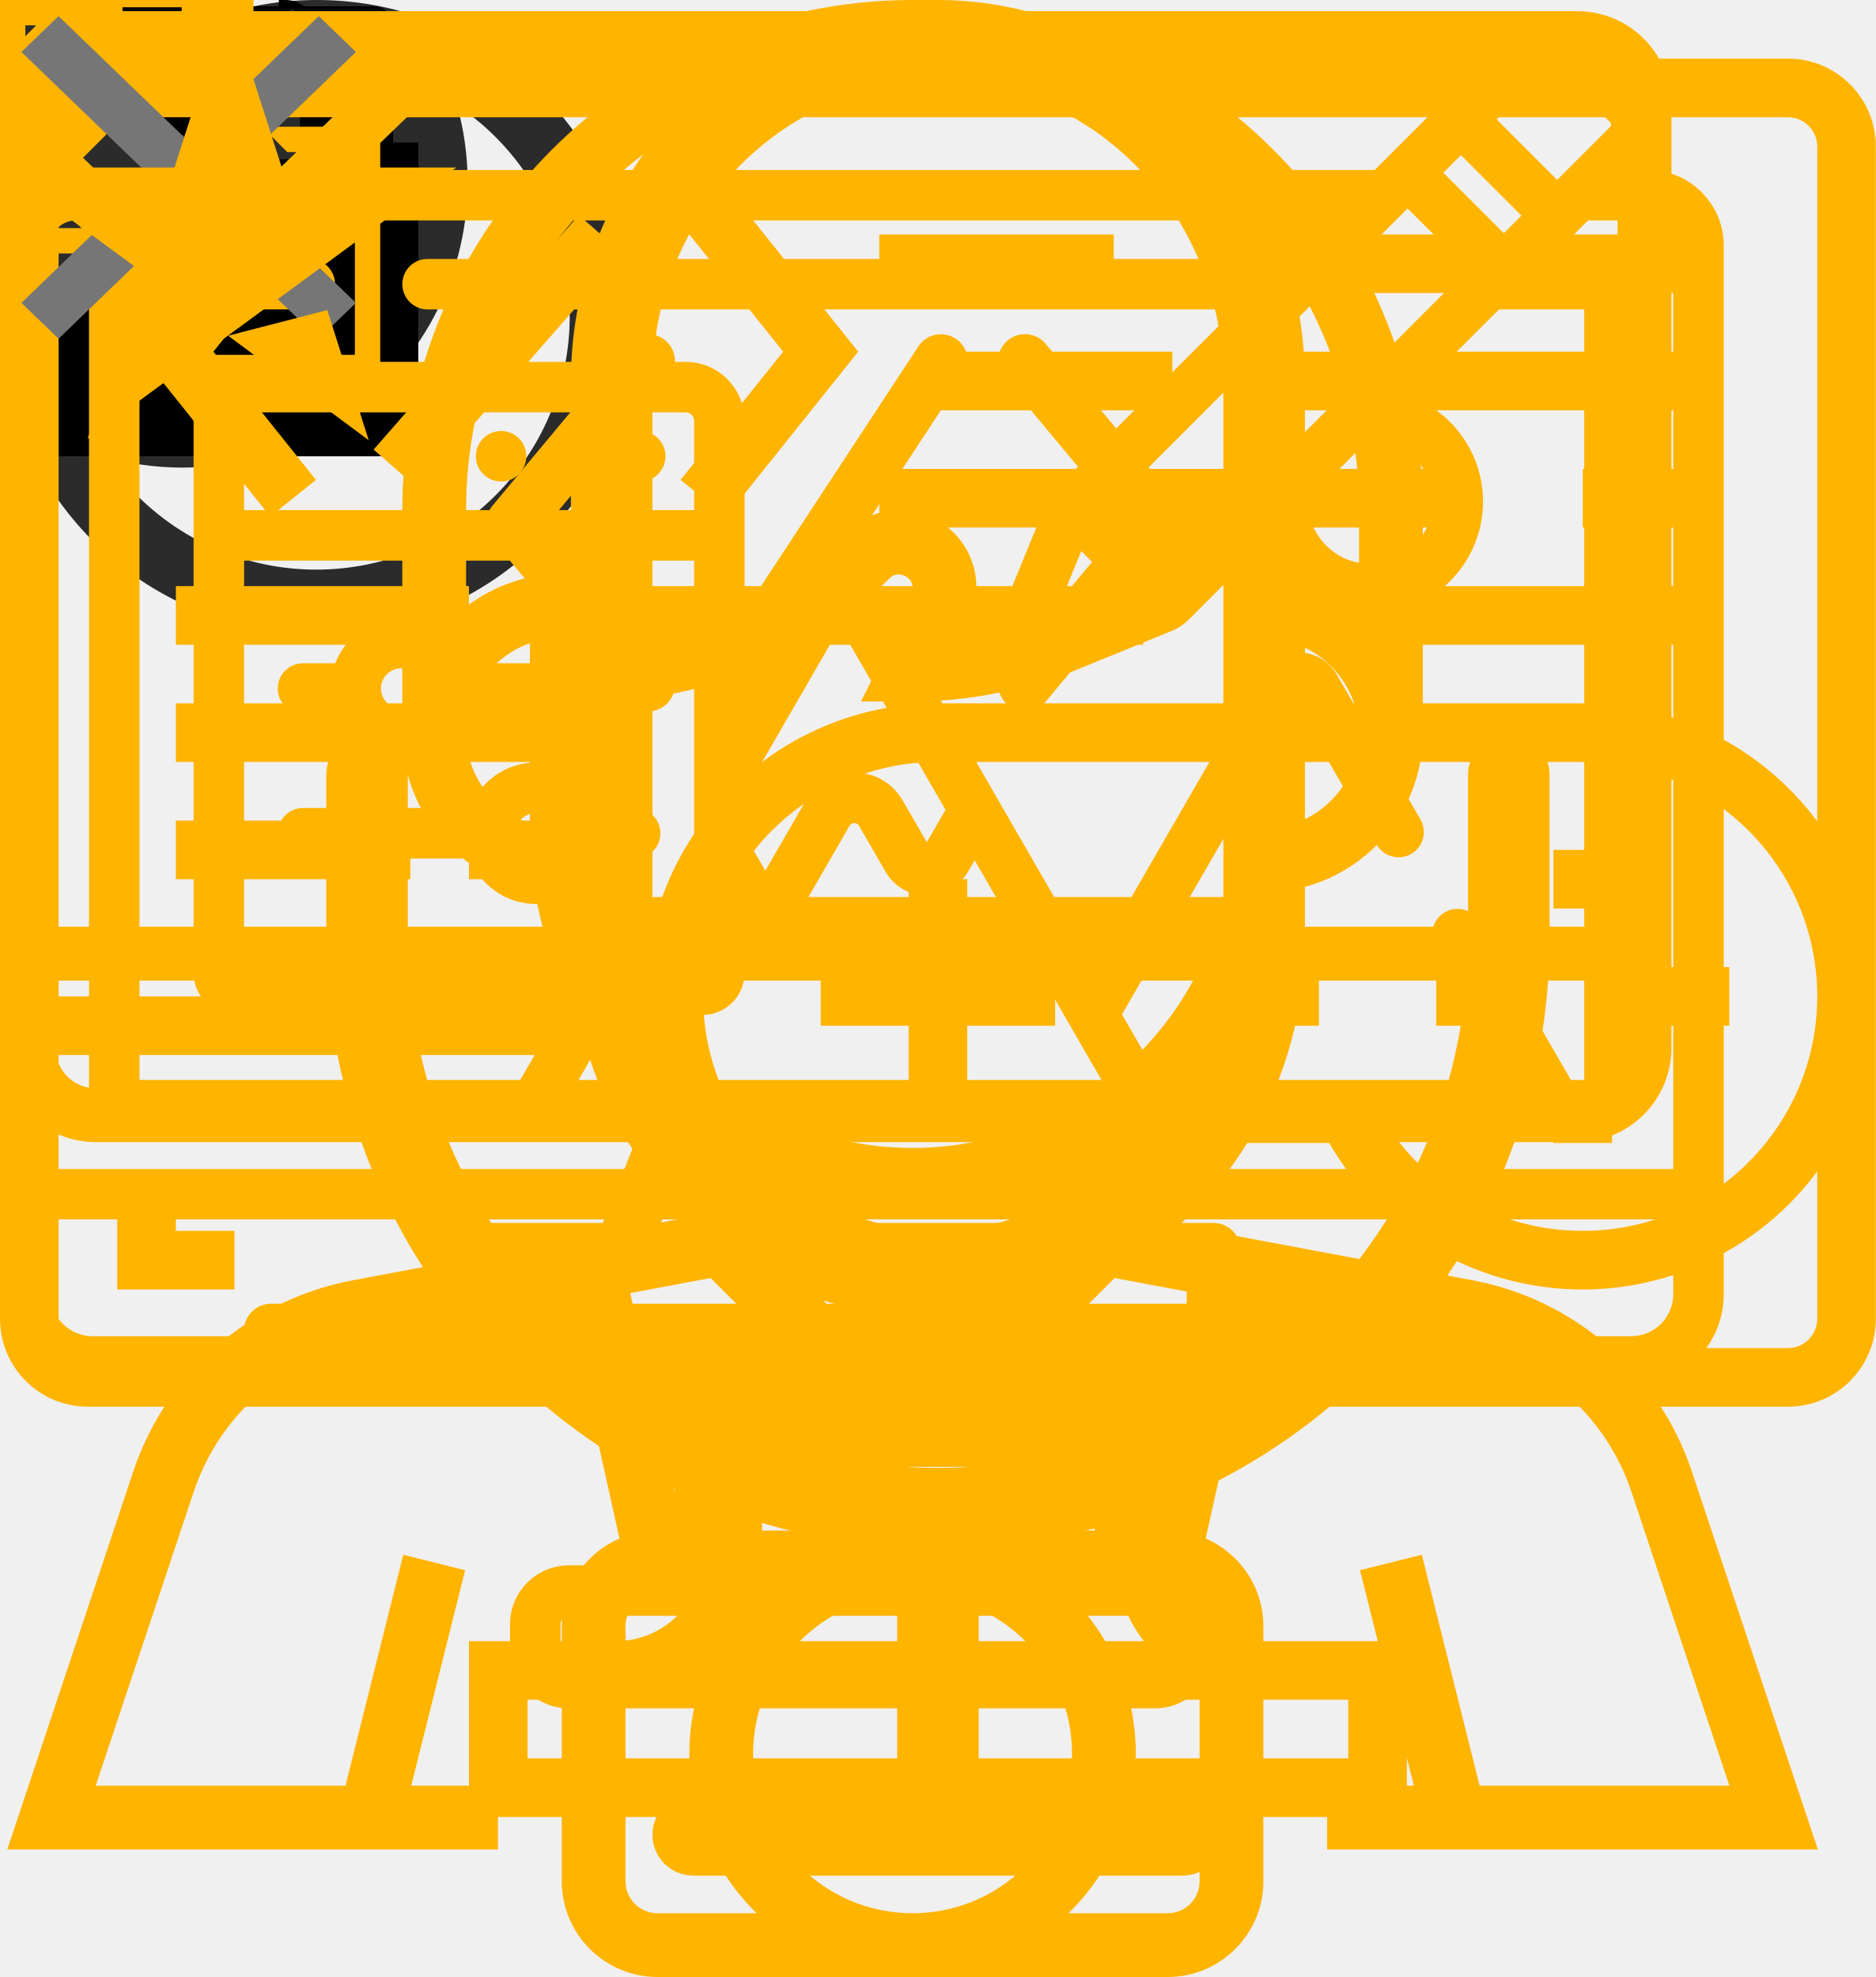
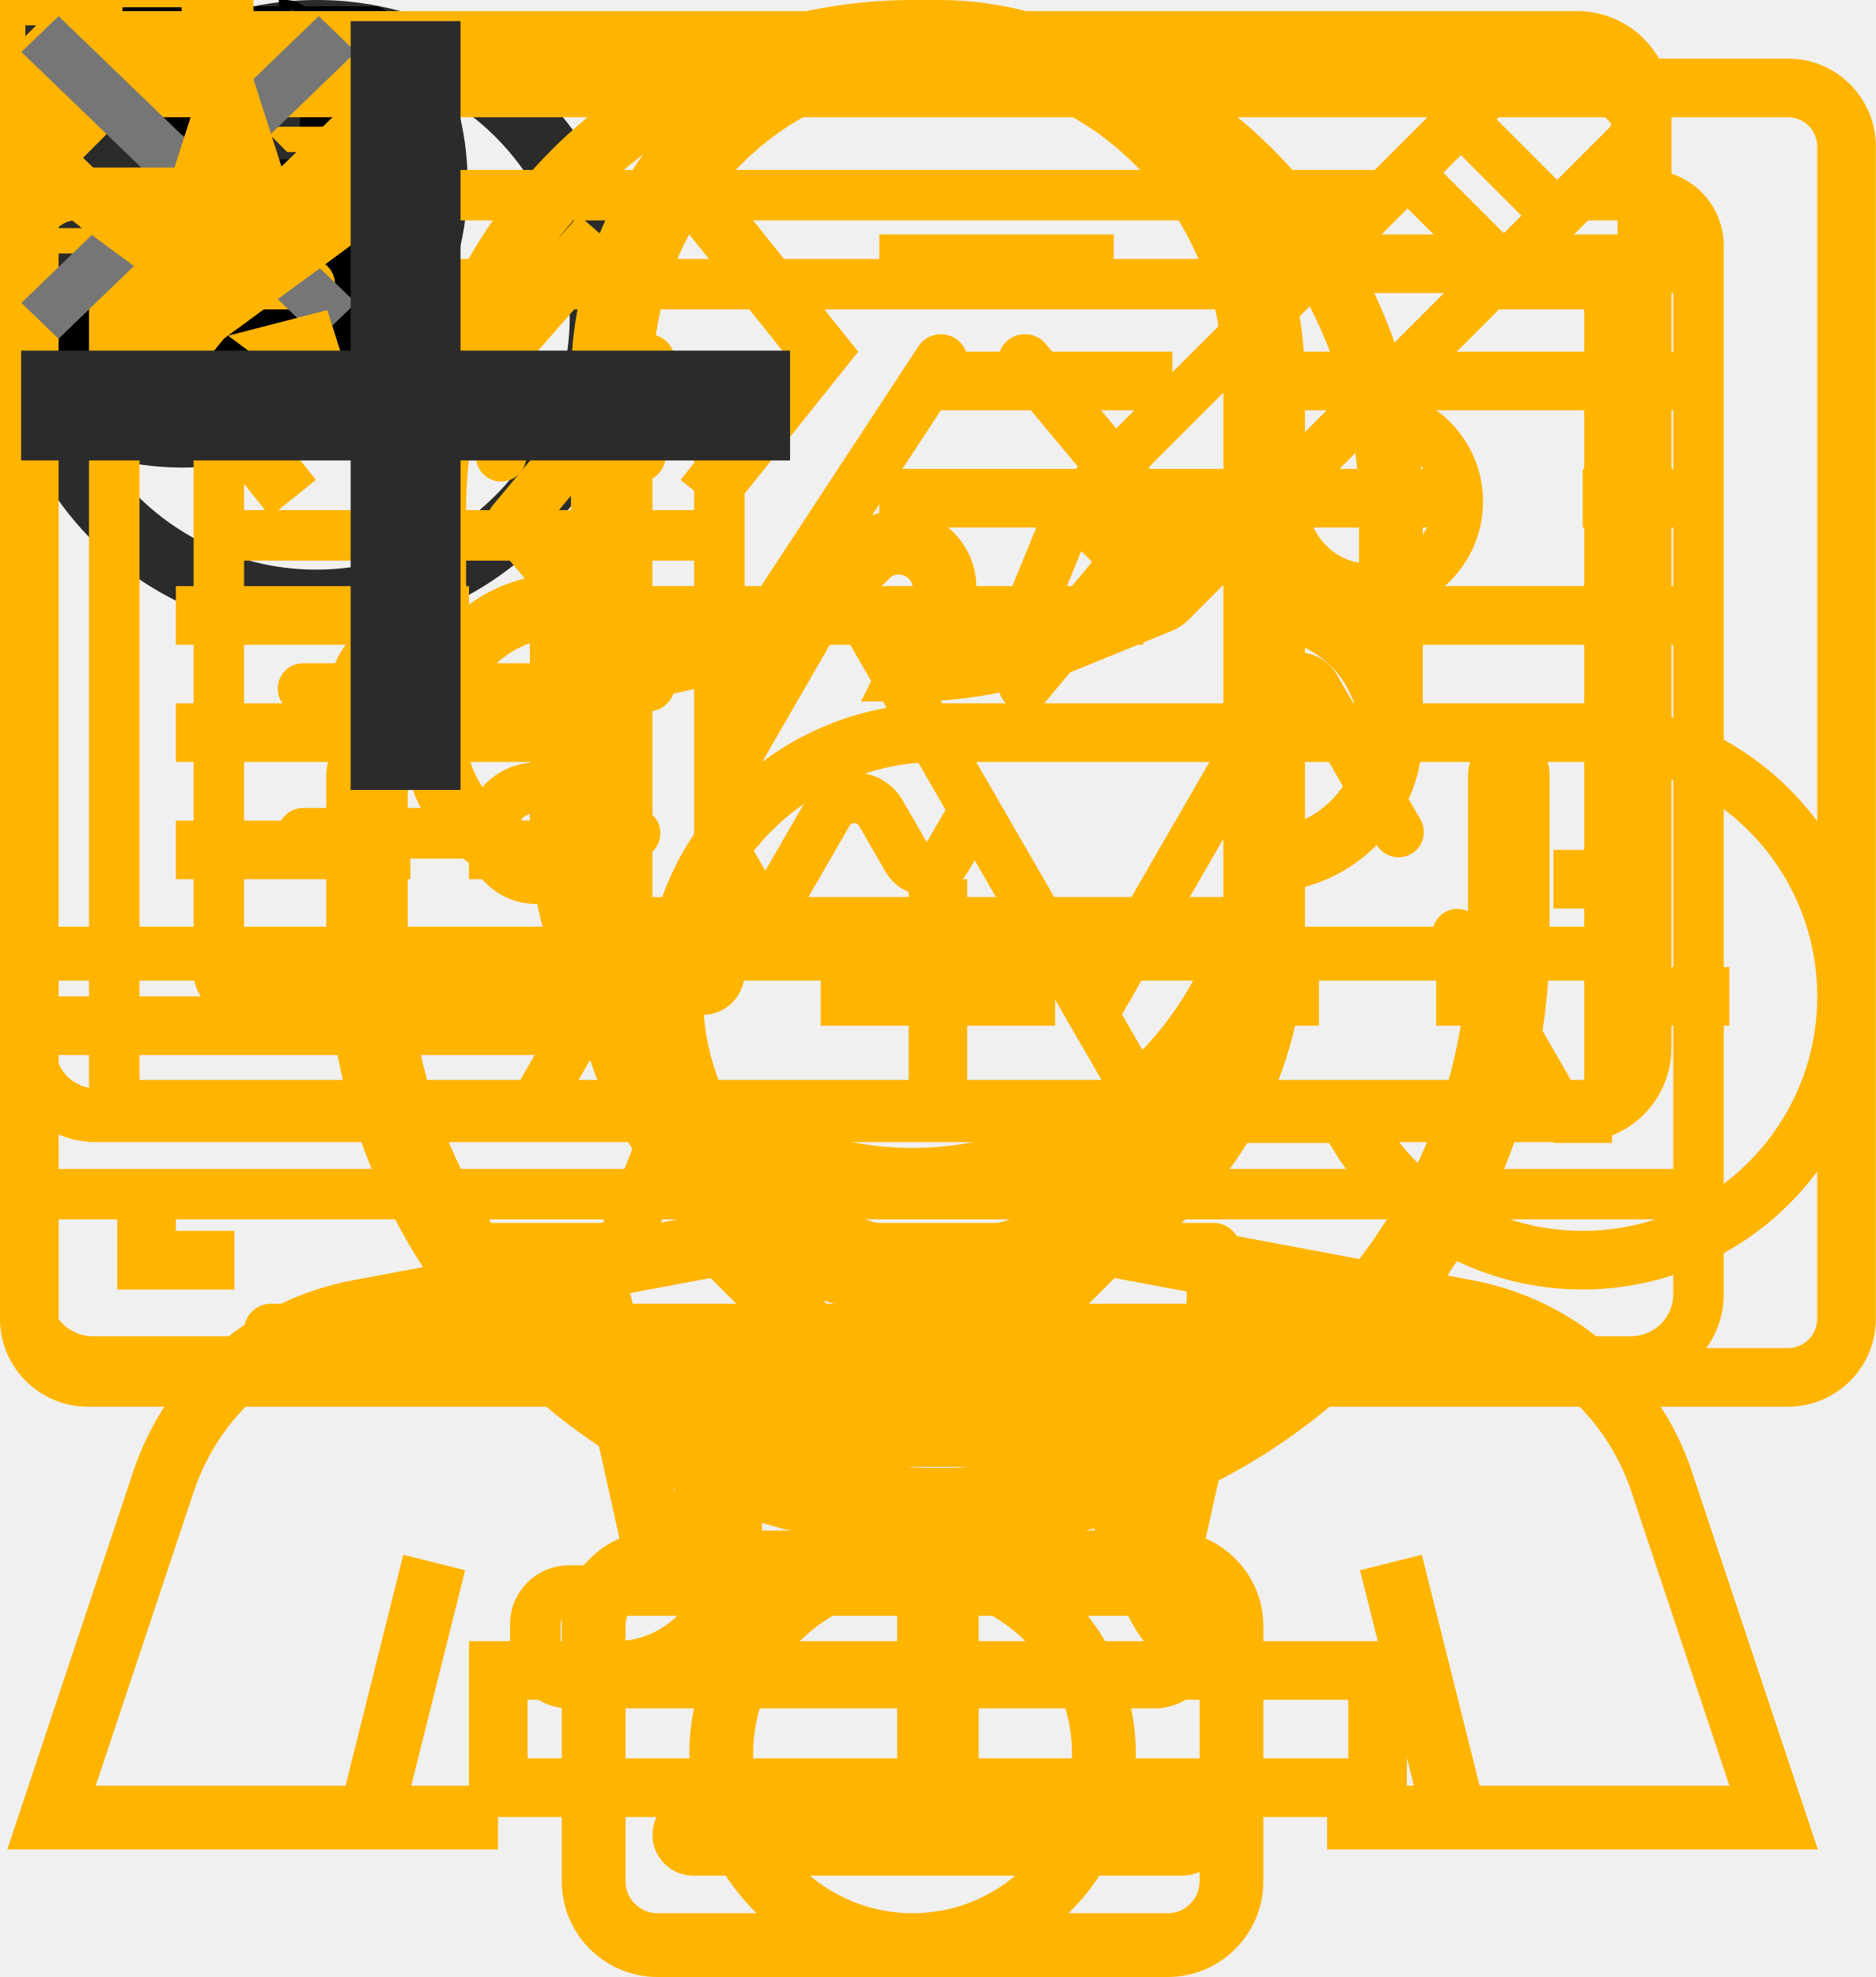
<svg xmlns="http://www.w3.org/2000/svg">
  <g id="darkLightNavSvg">
    <path d="M12.5 25C5.596 25 0 19.404 0 12.5C0 5.596 5.596 0 12.5 0C19.404 0 25 5.596 25 12.5C25 19.404 19.404 25 12.5 25ZM4.161 18.031C4.983 19.261 6.067 20.292 7.335 21.052C8.603 21.812 10.024 22.282 11.496 22.426C12.967 22.571 14.453 22.388 15.845 21.89C17.237 21.392 18.501 20.591 19.547 19.545C20.592 18.5 21.393 17.235 21.891 15.843C22.389 14.451 22.572 12.966 22.427 11.494C22.282 10.023 21.813 8.602 21.053 7.334C20.293 6.065 19.261 4.981 18.031 4.16C18.57 6.083 18.587 8.114 18.081 10.046C17.575 11.978 16.564 13.74 15.151 15.151C13.74 16.564 11.978 17.575 10.047 18.081C8.115 18.587 6.084 18.57 4.161 18.031Z" fill="#2B2B2B" />
  </g>
  <g id="homeNavSvg">
    <path d="M15 14C15 14.199 14.921 14.39 14.78 14.53C14.64 14.671 14.449 14.75 14.25 14.75H3.75C3.551 14.75 3.36 14.671 3.22 14.53C3.079 14.39 3 14.199 3 14V7.25H0.75L8.495 0.209C8.633 0.083 8.813 0.014 9 0.014C9.187 0.014 9.367 0.083 9.505 0.209L17.25 7.25H15V14Z" />
  </g>
  <g id="serviceNavSvg">
    <g clip-path="url(#clip0_1_258)">
      <path d="M16.5 4.287V4.5H11V0H11.26C11.534 0 11.796 0.089 11.99 0.247L16.198 3.69C16.391 3.849 16.5 4.063 16.5 4.287ZM10.656 5.625C10.089 5.625 9.625 5.245 9.625 4.781V0H1.031C0.462 0 0 0.378 0 0.844V17.156C0 17.622 0.462 18 1.031 18H15.469C16.038 18 16.5 17.622 16.5 17.156V5.625H10.656ZM5.294 14.08C5.273 14.098 5.248 14.113 5.22 14.123C5.193 14.134 5.163 14.139 5.132 14.14C5.102 14.141 5.071 14.137 5.043 14.128C5.014 14.119 4.988 14.106 4.966 14.089L2.179 11.951C2.156 11.933 2.137 11.912 2.125 11.888C2.112 11.864 2.105 11.838 2.105 11.812C2.105 11.787 2.112 11.761 2.125 11.737C2.137 11.713 2.156 11.692 2.179 11.674L4.966 9.536C4.988 9.519 5.014 9.506 5.043 9.497C5.071 9.488 5.102 9.484 5.132 9.485C5.163 9.486 5.193 9.491 5.22 9.502C5.248 9.512 5.273 9.527 5.294 9.545L6.135 10.279C6.157 10.297 6.173 10.319 6.184 10.343C6.195 10.367 6.199 10.393 6.198 10.418C6.196 10.443 6.189 10.468 6.175 10.491C6.162 10.514 6.143 10.534 6.119 10.551L4.368 11.812L6.119 13.074C6.143 13.091 6.162 13.111 6.175 13.134C6.189 13.157 6.196 13.182 6.198 13.207C6.199 13.232 6.195 13.258 6.184 13.282C6.173 13.306 6.157 13.328 6.135 13.346L5.294 14.08ZM7.498 15.855L6.318 15.575C6.259 15.561 6.21 15.528 6.18 15.484C6.15 15.44 6.143 15.388 6.16 15.339L8.8 7.899C8.817 7.851 8.857 7.81 8.911 7.786C8.965 7.762 9.029 7.756 9.088 7.77L10.267 8.05C10.297 8.057 10.324 8.069 10.348 8.084C10.372 8.1 10.391 8.119 10.406 8.141C10.421 8.163 10.43 8.187 10.433 8.212C10.437 8.236 10.434 8.262 10.426 8.286L7.786 15.726C7.777 15.749 7.763 15.772 7.744 15.791C7.725 15.811 7.701 15.827 7.675 15.839C7.648 15.851 7.619 15.859 7.588 15.861C7.558 15.864 7.527 15.862 7.498 15.855ZM14.407 11.951L11.62 14.089C11.598 14.106 11.572 14.119 11.543 14.128C11.514 14.137 11.484 14.141 11.454 14.14C11.423 14.139 11.393 14.134 11.366 14.123C11.338 14.113 11.313 14.098 11.292 14.08L10.451 13.346C10.429 13.328 10.413 13.306 10.402 13.282C10.391 13.258 10.387 13.232 10.388 13.207C10.39 13.182 10.397 13.157 10.411 13.134C10.424 13.111 10.443 13.091 10.467 13.074L12.218 11.812L10.467 10.551C10.443 10.534 10.424 10.514 10.411 10.491C10.397 10.468 10.39 10.443 10.388 10.418C10.387 10.393 10.391 10.367 10.402 10.343C10.413 10.319 10.429 10.297 10.451 10.279L11.292 9.545C11.313 9.527 11.338 9.512 11.366 9.502C11.393 9.491 11.423 9.486 11.454 9.485C11.484 9.484 11.515 9.488 11.543 9.497C11.572 9.506 11.598 9.519 11.62 9.536L14.407 11.674C14.43 11.692 14.449 11.713 14.461 11.737C14.474 11.761 14.48 11.787 14.48 11.812C14.48 11.838 14.474 11.864 14.461 11.888C14.449 11.912 14.43 11.933 14.407 11.951Z" />
    </g>
    <defs>
      <clipPath id="clip0_1_258">
        <rect width="16.5" height="18" fill="white" />
      </clipPath>
    </defs>
  </g>
  <g id="cvNavSvg" width="18" height="18" viewBox="0 0 18 18">
    <g clip-path="url(#clip0_1_262)">
      <path d="M11.764 11.272L8.25 14.626L4.736 11.272C2.103 11.381 0 13.438 0 15.976V16.313C0 17.245 0.792 18.001 1.768 18.001H14.732C15.708 18.001 16.5 17.245 16.5 16.313V15.976C16.5 13.438 14.397 11.381 11.764 11.272ZM0.501 2.806L0.737 2.859V4.912C0.479 5.06 0.295 5.317 0.295 5.626C0.295 5.921 0.464 6.167 0.703 6.318L0.129 8.509C0.066 8.751 0.206 9.001 0.409 9.001H1.948C2.151 9.001 2.291 8.751 2.228 8.509L1.654 6.318C1.893 6.167 2.062 5.921 2.062 5.626C2.062 5.317 1.878 5.06 1.621 4.912V3.063L4.051 3.622C3.735 4.227 3.536 4.902 3.536 5.626C3.536 8.111 5.646 10.126 8.25 10.126C10.854 10.126 12.964 8.111 12.964 5.626C12.964 4.902 12.769 4.227 12.449 3.622L15.995 2.806C16.666 2.652 16.666 1.854 15.995 1.699L8.983 0.082C8.504 -0.027 8 -0.027 7.521 0.082L0.501 1.695C-0.166 1.85 -0.166 2.652 0.501 2.806Z" />
    </g>
    <defs>
      <clipPath id="clip0_1_262">
        <rect width="18" height="18" fill="white" />
      </clipPath>
    </defs>
  </g>
  <g id="portfolioNavSvg">
    <path d="M5.75 9.75V12H10.25V9.75H15.5V15C15.5 15.199 15.421 15.39 15.28 15.53C15.14 15.671 14.949 15.75 14.75 15.75H1.25C1.051 15.75 0.86 15.671 0.72 15.53C0.579 15.39 0.5 15.199 0.5 15V9.75H5.75ZM7.25 8.25H8.75V10.5H7.25V8.25ZM4.25 3.75V1.5C4.25 1.301 4.329 1.11 4.47 0.97C4.61 0.829 4.801 0.75 5 0.75H11C11.199 0.75 11.39 0.829 11.53 0.97C11.671 1.11 11.75 1.301 11.75 1.5V3.75H14.75C14.949 3.75 15.14 3.829 15.28 3.97C15.421 4.11 15.5 4.301 15.5 4.5V8.25H10.25V6.75H5.75V8.25H0.5V4.5C0.5 4.301 0.579 4.11 0.72 3.97C0.86 3.829 1.051 3.75 1.25 3.75H4.25ZM5.75 2.25V3.75H10.25V2.25H5.75Z" />
  </g>
  <g id="iconDribbbleNavSvg">
    <path d="M13.75 0.5C2.5 0.5 1 11 0.25 15.5H1.748C2.248 13 3.498 11.626 5.5 11.375C8.5 11 10.75 8.375 11.5 6.125L10.375 5.375L11.125 4.625C11.875 3.875 12.628 2.75 13.75 0.5Z" />
  </g>
  <g id="messageNavSvg">
    <path d="M3.841 12.25L0.5 14.875V1C0.5 0.801 0.579 0.61 0.72 0.47C0.86 0.329 1.051 0.25 1.25 0.25H14.75C14.949 0.25 15.14 0.329 15.28 0.47C15.421 0.61 15.5 0.801 15.5 1V11.5C15.5 11.699 15.421 11.89 15.28 12.03C15.14 12.171 14.949 12.25 14.75 12.25H3.841Z" />
  </g>
  <g id="FbLogoSvg">
    <path d="M4.167 6.875H5.625L6.208 4.542H4.167V3.375C4.167 2.774 4.167 2.208 5.333 2.208H6.208V0.248C6.018 0.223 5.3 0.167 4.542 0.167C2.958 0.167 1.833 1.133 1.833 2.908V4.542H0.083V6.875H1.833V11.833H4.167V6.875Z" fill="#2B2B2B" />
  </g>
  <g id="InstaLogoSvg">
    <path d="M6 0.167C7.585 0.167 7.783 0.172 8.404 0.202C9.026 0.231 9.449 0.328 9.821 0.473C10.206 0.621 10.53 0.822 10.854 1.145C11.151 1.437 11.381 1.79 11.527 2.179C11.671 2.551 11.769 2.974 11.798 3.595C11.826 4.217 11.833 4.415 11.833 6C11.833 7.585 11.828 7.782 11.798 8.404C11.769 9.026 11.671 9.448 11.527 9.821C11.381 10.21 11.151 10.563 10.854 10.854C10.563 11.151 10.21 11.38 9.821 11.527C9.449 11.671 9.026 11.769 8.404 11.798C7.783 11.826 7.585 11.833 6 11.833C4.415 11.833 4.217 11.827 3.595 11.798C2.974 11.769 2.551 11.671 2.179 11.527C1.79 11.381 1.437 11.151 1.145 10.854C0.849 10.563 0.619 10.21 0.473 9.821C0.328 9.449 0.231 9.026 0.202 8.404C0.174 7.782 0.167 7.585 0.167 6C0.167 4.415 0.172 4.217 0.202 3.595C0.231 2.974 0.328 2.551 0.473 2.179C0.619 1.789 0.848 1.437 1.145 1.145C1.437 0.849 1.79 0.619 2.179 0.473C2.551 0.328 2.974 0.231 3.595 0.202C4.217 0.174 4.415 0.167 6 0.167ZM6 3.083C5.226 3.083 4.485 3.39 3.938 3.937C3.391 4.484 3.083 5.226 3.083 6C3.083 6.773 3.391 7.515 3.938 8.062C4.485 8.609 5.226 8.916 6 8.916C6.774 8.916 7.515 8.609 8.062 8.062C8.609 7.515 8.917 6.773 8.917 6C8.917 5.226 8.609 4.484 8.062 3.937C7.515 3.39 6.774 3.083 6 3.083ZM9.792 2.937C9.792 2.744 9.715 2.558 9.578 2.422C9.441 2.285 9.256 2.208 9.062 2.208C8.869 2.208 8.684 2.285 8.547 2.422C8.41 2.558 8.333 2.744 8.333 2.937C8.333 3.131 8.41 3.316 8.547 3.453C8.684 3.59 8.869 3.667 9.062 3.667C9.256 3.667 9.441 3.59 9.578 3.453C9.715 3.316 9.792 3.131 9.792 2.937ZM6 4.25C6.464 4.25 6.909 4.434 7.237 4.762C7.566 5.091 7.75 5.536 7.75 6C7.75 6.464 7.566 6.909 7.237 7.237C6.909 7.565 6.464 7.75 6 7.75C5.536 7.75 5.091 7.565 4.763 7.237C4.434 6.909 4.25 6.464 4.25 6C4.25 5.536 4.434 5.091 4.763 4.762C5.091 4.434 5.536 4.25 6 4.25Z" fill="#2B2B2B" />
  </g>
  <g id="TwLogoSvg">
    <path d="M11.928 1.3C11.482 1.497 11.01 1.626 10.527 1.683C11.036 1.379 11.418 0.899 11.6 0.334C11.122 0.618 10.597 0.818 10.051 0.926C9.683 0.533 9.197 0.272 8.666 0.185C8.136 0.097 7.591 0.187 7.117 0.441C6.643 0.694 6.266 1.098 6.045 1.588C5.824 2.078 5.771 2.627 5.894 3.15C4.924 3.102 3.975 2.85 3.109 2.411C2.242 1.971 1.478 1.355 0.865 0.601C0.649 0.974 0.535 1.397 0.535 1.828C0.535 2.674 0.966 3.421 1.62 3.859C1.233 3.846 0.854 3.742 0.515 3.554V3.584C0.516 4.147 0.711 4.693 1.067 5.129C1.424 5.565 1.92 5.864 2.473 5.976C2.113 6.074 1.736 6.088 1.37 6.018C1.526 6.503 1.829 6.927 2.238 7.231C2.646 7.535 3.14 7.703 3.649 7.713C3.143 8.11 2.564 8.404 1.944 8.577C1.324 8.751 0.677 8.8 0.038 8.723C1.153 9.44 2.451 9.821 3.777 9.82C8.264 9.82 10.719 6.102 10.719 2.878C10.719 2.773 10.716 2.667 10.711 2.563C11.189 2.218 11.601 1.79 11.928 1.3L11.928 1.3Z" fill="#2B2B2B" />
  </g>
  <g id="LdLogoSvg">
    <path d="M3.048 1.917C3.048 2.226 2.925 2.523 2.706 2.742C2.487 2.96 2.19 3.083 1.881 3.083C1.572 3.083 1.275 2.96 1.056 2.741C0.838 2.522 0.715 2.225 0.715 1.916C0.715 1.606 0.838 1.309 1.057 1.091C1.276 0.872 1.573 0.749 1.882 0.75C2.192 0.75 2.488 0.873 2.707 1.092C2.926 1.311 3.048 1.607 3.048 1.917ZM3.083 3.947H0.75V11.25H3.083V3.947ZM6.77 3.947H4.448V11.25H6.747V7.418C6.747 5.283 9.529 5.084 9.529 7.418V11.25H11.833V6.624C11.833 3.025 7.715 3.159 6.747 4.927L6.77 3.947Z" fill="#2B2B2B" />
  </g>
  <g id="YtLogoSvg">
    <path d="M11.567 1.791C11.833 2.83 11.833 5 11.833 5C11.833 5 11.833 7.17 11.567 8.21C11.418 8.784 10.985 9.236 10.436 9.389C9.439 9.667 6 9.667 6 9.667C6 9.667 2.562 9.667 1.564 9.389C1.012 9.234 0.58 8.783 0.433 8.21C0.167 7.17 0.167 5 0.167 5C0.167 5 0.167 2.83 0.433 1.791C0.581 1.216 1.015 0.764 1.564 0.611C2.562 0.333 6 0.333 6 0.333C6 0.333 9.439 0.333 10.436 0.611C10.988 0.766 11.42 1.218 11.567 1.791ZM4.833 7.042L8.333 5L4.833 2.958V7.042Z" fill="#2B2B2B" />
  </g>
  <g id="DrLogoSvg">
    <path d="M10.66 5.75C10.612 4.832 10.293 3.949 9.743 3.212C9.575 3.393 9.396 3.562 9.206 3.72C8.623 4.204 7.972 4.599 7.273 4.892C7.371 5.096 7.46 5.294 7.539 5.481V5.482C7.561 5.535 7.582 5.587 7.603 5.64C8.486 5.541 9.417 5.577 10.319 5.699C10.44 5.715 10.553 5.733 10.66 5.75ZM5.186 1.404C5.754 2.205 6.278 3.037 6.756 3.895C7.469 3.614 8.059 3.259 8.534 2.864C8.699 2.729 8.854 2.581 8.998 2.424C8.159 1.718 7.097 1.332 6 1.333C5.727 1.333 5.455 1.357 5.186 1.404V1.404ZM1.481 4.831C1.878 4.821 2.275 4.797 2.671 4.76C3.627 4.674 4.576 4.514 5.507 4.28C5.02 3.434 4.495 2.612 3.932 1.814C3.331 2.112 2.801 2.536 2.378 3.056C1.955 3.577 1.649 4.182 1.481 4.831ZM2.373 8.937C2.6 8.606 2.897 8.234 3.292 7.829C4.14 6.96 5.141 6.283 6.3 5.91L6.336 5.899C6.24 5.687 6.149 5.498 6.058 5.319C4.987 5.631 3.859 5.826 2.735 5.927C2.187 5.976 1.695 5.998 1.333 6.002C1.332 7.071 1.7 8.107 2.374 8.937H2.373ZM7.753 10.325C7.528 9.191 7.21 8.077 6.801 6.995C5.633 7.419 4.703 8.039 3.983 8.779C3.693 9.072 3.436 9.396 3.215 9.744C4.019 10.344 4.996 10.668 6 10.666C6.601 10.667 7.196 10.552 7.753 10.326V10.325ZM8.845 9.698C9.756 8.998 10.377 7.987 10.588 6.857C10.389 6.808 10.138 6.758 9.862 6.72C9.247 6.631 8.623 6.625 8.007 6.7C8.354 7.68 8.634 8.681 8.845 9.699V9.698ZM6 11.833C2.778 11.833 0.167 9.222 0.167 6C0.167 2.778 2.778 0.167 6 0.167C9.222 0.167 11.833 2.778 11.833 6C11.833 9.222 9.222 11.833 6 11.833Z" fill="#2B2B2B" />
  </g>
  <g id="ExtraSkillsSvg">
    <rect x="0.5" y="0.5" width="9" height="9" stroke="#FFB400" fill="none" />
    <rect x="5.5" y="5.5" width="9" height="9" stroke="#FFB400" fill="none" />
  </g>
  <g id="BtnCvLoadSvg">
    <path d="M1.333 10.952H10.667V6.286H11.833V11.619C11.833 11.796 11.772 11.965 11.662 12.09C11.553 12.215 11.405 12.286 11.25 12.286H0.75C0.595 12.286 0.447 12.215 0.337 12.09C0.228 11.965 0.167 11.796 0.167 11.619V6.286H1.333V10.952ZM7.167 4.286H10.083L6 8.952L1.917 4.286H4.833V0.286H7.167V4.286Z" />
  </g>
  <g id="HireSvg">
    <path d="M8.781 5.333L5.205 1.757L6.148 0.814L11.333 6L6.148 11.185L5.205 10.242L8.781 6.666H0.667V5.333H8.781Z" fill="#2B2B2B" />
  </g>
  <g id="ServicePcSvg">
    <path d="M62.219 0.438H3.781C2.795 0.439 1.85 0.831 1.153 1.528C0.456 2.225 0.064 3.17 0.062 4.156V41.344C0.064 42.33 0.456 43.275 1.153 43.972C1.85 44.669 2.795 45.061 3.781 45.062H25.055L23.78 48.25H18.125C17.843 48.25 17.573 48.362 17.374 48.561C17.174 48.761 17.062 49.031 17.062 49.312V51.438H10.688C10.406 51.438 10.136 51.549 9.936 51.749C9.737 51.948 9.625 52.218 9.625 52.5C9.625 52.782 9.737 53.052 9.936 53.251C10.136 53.451 10.406 53.562 10.688 53.562H55.312C55.594 53.562 55.864 53.451 56.064 53.251C56.263 53.052 56.375 52.782 56.375 52.5C56.375 52.218 56.263 51.948 56.064 51.749C55.864 51.549 55.594 51.438 55.312 51.438H48.938V49.312C48.938 49.031 48.826 48.761 48.626 48.561C48.427 48.362 48.157 48.25 47.875 48.25H42.22L40.945 45.062H62.219C63.205 45.061 64.15 44.669 64.847 43.972C65.544 43.275 65.936 42.33 65.938 41.344V4.156C65.936 3.17 65.544 2.225 64.847 1.528C64.15 0.831 63.205 0.439 62.219 0.438ZM46.812 50.375V51.438H19.188V50.375H46.812ZM26.07 48.25L27.345 45.062H38.655L39.93 48.25H26.07ZM63.812 41.344C63.812 41.766 63.644 42.172 63.345 42.47C63.047 42.769 62.641 42.937 62.219 42.938H3.781C3.359 42.937 2.954 42.769 2.655 42.47C2.356 42.172 2.188 41.766 2.188 41.344V38.688H63.812V41.344ZM63.812 36.562H2.188V4.156C2.188 3.734 2.356 3.329 2.655 3.03C2.954 2.731 3.359 2.563 3.781 2.562H62.219C62.641 2.563 63.047 2.731 63.345 3.03C63.644 3.329 63.812 3.734 63.812 4.156V36.562Z" fill="#FFB400" />
    <path d="M28.167 27.888C28.284 27.965 28.414 28.017 28.551 28.044C28.688 28.07 28.829 28.068 28.966 28.04C29.102 28.012 29.232 27.957 29.348 27.878C29.463 27.8 29.562 27.699 29.638 27.583L38.005 14.833C38.16 14.597 38.215 14.31 38.158 14.034C38.1 13.758 37.936 13.516 37.7 13.361C37.465 13.207 37.177 13.152 36.901 13.209C36.626 13.266 36.384 13.431 36.229 13.666L27.862 26.416C27.785 26.533 27.732 26.664 27.706 26.801C27.68 26.938 27.681 27.079 27.709 27.215C27.738 27.352 27.793 27.482 27.871 27.597C27.95 27.713 28.05 27.811 28.167 27.888Z" fill="#FFB400" />
    <path d="M39.757 27.817C39.974 27.997 40.253 28.084 40.534 28.058C40.814 28.033 41.073 27.897 41.254 27.68L46.566 21.305C46.725 21.114 46.812 20.874 46.812 20.625C46.812 20.377 46.725 20.136 46.566 19.945L41.254 13.57C41.165 13.462 41.055 13.373 40.931 13.307C40.808 13.241 40.672 13.201 40.533 13.188C40.393 13.175 40.253 13.189 40.119 13.231C39.985 13.272 39.861 13.34 39.753 13.429C39.646 13.519 39.557 13.629 39.492 13.753C39.427 13.877 39.388 14.013 39.375 14.152C39.363 14.292 39.378 14.432 39.42 14.566C39.463 14.699 39.531 14.823 39.621 14.93L44.367 20.625L39.621 26.32C39.441 26.537 39.354 26.816 39.379 27.096C39.405 27.377 39.541 27.636 39.757 27.817Z" fill="#FFB400" />
    <path d="M24.746 27.68C24.835 27.788 24.945 27.878 25.069 27.944C25.192 28.009 25.328 28.05 25.467 28.063C25.607 28.076 25.747 28.061 25.881 28.02C26.015 27.978 26.139 27.911 26.247 27.821C26.354 27.732 26.443 27.621 26.508 27.497C26.573 27.373 26.612 27.238 26.625 27.098C26.637 26.959 26.622 26.818 26.579 26.684C26.537 26.551 26.469 26.427 26.379 26.32L21.633 20.625L26.379 14.93C26.469 14.823 26.537 14.699 26.579 14.566C26.622 14.432 26.637 14.292 26.625 14.152C26.612 14.013 26.573 13.877 26.508 13.753C26.443 13.629 26.354 13.519 26.247 13.429C26.139 13.34 26.015 13.272 25.881 13.231C25.747 13.189 25.607 13.175 25.467 13.188C25.328 13.201 25.192 13.241 25.069 13.307C24.945 13.373 24.835 13.462 24.746 13.57L19.434 19.945C19.275 20.136 19.188 20.377 19.188 20.625C19.188 20.874 19.275 21.114 19.434 21.305L24.746 27.68Z" fill="#FFB400" />
  </g>
  <g id="ServicePaintingSvg">
    <path d="M31.609 49.338C31.059 49.338 30.613 49.784 30.613 50.334C30.613 50.885 31.059 51.331 31.609 51.331H36.391C36.941 51.331 37.387 50.885 37.387 50.334C37.387 49.784 36.941 49.338 36.391 49.338H31.609Z" fill="#FFB400" />
    <path d="M11.953 33.872H18.537C18.94 34.918 19.953 35.665 21.139 35.665C22.326 35.665 23.339 34.918 23.741 33.872H25.057C25.608 33.872 26.053 33.426 26.053 32.876C26.053 32.325 25.608 31.879 25.057 31.879H23.741C23.339 30.833 22.326 30.086 21.139 30.086C19.953 30.086 18.94 30.833 18.537 31.879H11.953C11.403 31.879 10.957 32.325 10.957 32.876C10.957 33.426 11.403 33.872 11.953 33.872ZM21.139 32.079C21.579 32.079 21.936 32.436 21.936 32.876C21.936 33.315 21.579 33.672 21.139 33.672C20.7 33.672 20.343 33.315 20.343 32.876C20.343 32.436 20.7 32.079 21.139 32.079Z" fill="#FFB400" />
    <path d="M11.953 28.161H13.225C13.627 29.207 14.64 29.954 15.827 29.954C17.013 29.954 18.027 29.207 18.429 28.161H25.057C25.608 28.161 26.053 27.715 26.053 27.165C26.053 26.614 25.608 26.169 25.057 26.169H18.429C18.027 25.122 17.013 24.375 15.827 24.375C14.64 24.375 13.627 25.122 13.225 26.169H11.953C11.403 26.169 10.957 26.614 10.957 27.165C10.957 27.715 11.403 28.161 11.953 28.161ZM15.827 26.368C16.266 26.368 16.624 26.725 16.624 27.165C16.624 27.604 16.266 27.961 15.827 27.961C15.387 27.961 15.03 27.604 15.03 27.165C15.03 26.725 15.387 26.368 15.827 26.368Z" fill="#FFB400" />
    <path d="M25.257 18.997C25.807 18.997 26.253 18.551 26.253 18C26.253 17.45 25.807 17.004 25.257 17.004C24.706 17.004 24.261 17.45 24.261 18C24.261 18.551 24.706 18.997 25.257 18.997Z" fill="#FFB400" />
    <path d="M22.512 18.997C23.062 18.997 23.508 18.551 23.508 18C23.508 17.45 23.062 17.004 22.512 17.004C21.962 17.004 21.516 17.45 21.516 18C21.516 18.551 21.962 18.997 22.512 18.997Z" fill="#FFB400" />
    <path d="M19.767 18.997C20.317 18.997 20.763 18.551 20.763 18C20.763 17.45 20.317 17.004 19.767 17.004C19.217 17.004 18.771 17.45 18.771 18C18.771 18.551 19.217 18.997 19.767 18.997Z" fill="#FFB400" />
    <path d="M65.012 6.705H64.639L64.917 6.427C65.75 5.593 65.75 4.237 64.917 3.404L62.736 1.223C61.903 0.39 60.547 0.39 59.713 1.223L54.232 6.705H2.988C1.341 6.705 0 8.045 0 9.693V51.059C0 53.073 1.638 54.712 3.652 54.712H27.246V61.758H22.445C21.164 61.758 20.121 62.801 20.121 64.082V65.078C20.121 66.359 21.164 67.402 22.445 67.402H45.555C46.836 67.402 47.879 66.359 47.879 65.078V64.082C47.879 62.801 46.836 61.758 45.555 61.758H40.754V54.712H51.398C51.949 54.712 52.395 54.266 52.395 53.715C52.395 53.165 51.949 52.719 51.398 52.719H3.652C2.737 52.719 1.992 51.975 1.992 51.059V48.111H66.008V51.059C66.008 51.975 65.263 52.719 64.348 52.719H56.047C55.497 52.719 55.051 53.165 55.051 53.715C55.051 54.266 55.497 54.712 56.047 54.712H64.348C66.362 54.712 68 53.073 68 51.059V9.693C68 8.045 66.659 6.705 65.012 6.705ZM45.555 63.75C45.738 63.75 45.887 63.899 45.887 64.082V65.078C45.887 65.261 45.738 65.41 45.555 65.41H22.445C22.262 65.41 22.113 65.261 22.113 65.078V64.082C22.113 63.899 22.262 63.75 22.445 63.75H45.555ZM29.238 54.712H38.762V61.758H29.238V54.712ZM61.122 2.632C61.179 2.575 61.271 2.575 61.328 2.632L63.508 4.812C63.565 4.869 63.565 4.961 63.508 5.018L61.428 7.098L59.042 4.712L61.122 2.632ZM57.633 6.121L60.019 8.507L59.324 9.202L56.938 6.816L57.633 6.121ZM55.529 8.225L57.915 10.611L46.128 22.398L43.742 20.012L55.529 8.225ZM54.055 17.331C55.41 17.331 56.512 18.434 56.512 19.789C56.512 21.143 55.41 22.246 54.055 22.246C52.7 22.246 51.598 21.143 51.598 19.789C51.598 19.773 51.6 19.758 51.6 19.742L54.008 17.334C54.024 17.334 54.039 17.331 54.055 17.331ZM44.398 23.486L41.45 24.69L42.654 21.742L44.398 23.486ZM66.008 46.119H1.992V9.693C1.992 9.144 2.439 8.697 2.988 8.697H52.24L50.721 10.216H16.867C16.317 10.216 15.871 10.662 15.871 11.212C15.871 11.762 16.317 12.208 16.867 12.208H48.729L41.703 19.234C41.505 19.435 41.349 19.668 41.242 19.93L39.017 25.377C38.813 25.878 38.928 26.448 39.31 26.83C39.567 27.086 39.908 27.222 40.256 27.222C40.426 27.222 40.598 27.19 40.763 27.123L46.21 24.898C46.465 24.794 46.692 24.643 46.888 24.453L49.919 21.423C50.571 23.07 52.178 24.238 54.055 24.238C56.508 24.238 58.504 22.242 58.504 19.789C58.504 17.913 57.336 16.306 55.69 15.653L59.135 12.208H62.497V42.608H61.969L58.359 36.356C58.084 35.879 57.474 35.716 56.998 35.991C56.522 36.266 56.359 36.875 56.634 37.352L59.669 42.608H45.754L44.261 40.023L51.219 27.973L54.309 33.326C54.585 33.802 55.194 33.966 55.67 33.691C56.147 33.416 56.31 32.806 56.035 32.33L52.737 26.619C52.42 26.07 51.853 25.742 51.219 25.742C50.585 25.742 50.017 26.07 49.7 26.619L43.111 38.031L34.657 23.388C34.34 22.839 33.772 22.512 33.138 22.512C32.504 22.512 31.936 22.839 31.619 23.388L29.373 27.279V16.601C29.373 15.32 28.331 14.277 27.049 14.277H9.961C8.679 14.277 7.637 15.32 7.637 16.601V38.383C7.637 39.298 8.381 40.043 9.297 40.043H22.004L20.523 42.608H5.503V12.208H12.219C12.769 12.208 13.215 11.762 13.215 11.212C13.215 10.662 12.769 10.216 12.219 10.216H5.171C4.256 10.216 3.511 10.96 3.511 11.876V42.94C3.511 43.855 4.256 44.6 5.171 44.6H62.829C63.744 44.6 64.489 43.855 64.489 42.94V11.876C64.489 10.96 63.744 10.216 62.829 10.216H61.127L62.646 8.697H65.012C65.561 8.697 66.008 9.144 66.008 9.693V46.119ZM27.382 22.118V38.05H9.629V22.118H27.382ZM9.629 20.126V16.601C9.629 16.418 9.778 16.269 9.961 16.269H27.049C27.233 16.269 27.382 16.418 27.382 16.601V20.126H9.629ZM24.305 40.042H27.714C28.629 40.042 29.374 39.298 29.374 38.382V36.272C29.623 36.392 29.9 36.456 30.191 36.456C30.871 36.456 31.48 36.105 31.82 35.516L33.515 32.58C33.566 32.491 33.645 32.472 33.701 32.472C33.758 32.472 33.836 32.491 33.887 32.58L34.932 34.39C35.272 34.979 35.881 35.331 36.561 35.331C37.241 35.331 37.85 34.979 38.19 34.39L38.45 33.941L43.453 42.608H22.824L24.305 40.042ZM29.374 32.938V31.263L33.139 24.742L37.299 31.949L36.561 33.227L35.612 31.584C35.213 30.893 34.499 30.48 33.701 30.48C32.903 30.48 32.188 30.893 31.789 31.584L30.191 34.353L29.374 32.938Z" fill="#FFB400" />
  </g>
  <g id="ServiceMPhoneSvg">
    <g clip-path="url(#clip0_1_331)">
      <path d="M37 0C29.018 0 22.522 6.753 22.522 15.053V37C22.522 45.301 29.018 52.053 37 52.053C44.982 52.053 51.478 45.301 51.478 37V15.053C51.478 6.753 44.982 0 37 0ZM37 48.835C31.312 48.835 26.606 44.374 25.855 38.609H48.143C47.394 44.376 42.688 48.835 37 48.835ZM48.261 35.391H25.739V15.053C25.739 8.526 30.79 3.217 37 3.217C43.209 3.217 48.261 8.526 48.261 15.053V35.391Z" fill="#FFB400" />
      <path d="M59.522 28.956C58.634 28.956 57.913 29.677 57.913 30.565V37C57.913 48.531 48.531 57.913 37 57.913C25.469 57.913 16.087 48.531 16.087 37V30.565C16.087 29.677 15.366 28.956 14.478 28.956C13.59 28.956 12.87 29.677 12.87 30.565V37C12.87 49.762 22.835 60.215 35.391 61.048V70.783H27.348C26.46 70.783 25.739 71.503 25.739 72.391C25.739 73.279 26.46 74 27.348 74H46.652C47.54 74 48.261 73.279 48.261 72.391C48.261 71.503 47.54 70.783 46.652 70.783H38.609V61.048C51.165 60.215 61.13 49.762 61.13 37V30.565C61.13 29.677 60.41 28.956 59.522 28.956Z" fill="#FFB400" />
    </g>
    <defs>
      <clipPath id="clip0_1_331">
        <rect width="74" height="74" fill="white" />
      </clipPath>
    </defs>
  </g>
  <g id="ServiceGameDevSvg">
    <path d="M32.375 38.156H41.625V40.469H32.375V38.156Z" fill="#FFB400" />
    <path d="M35.844 34.688H38.156V43.938H35.844V34.688Z" fill="#FFB400" />
    <path d="M65.906 38.156H68.219V40.469H65.906V38.156Z" fill="#FFB400" />
    <path d="M56.656 38.156H58.969V40.469H56.656V38.156Z" fill="#FFB400" />
    <path d="M61.281 33.531H63.594V35.844H61.281V33.531Z" fill="#FFB400" />
    <path d="M61.281 42.781H63.594V45.094H61.281V42.781Z" fill="#FFB400" />
    <path d="M10.66 20.379L5.457 13.875L10.66 7.371L12.465 8.816L8.418 13.875L12.465 18.934L10.66 20.379Z" fill="#FFB400" />
    <path d="M28.653 20.379L26.847 18.934L30.895 13.875L26.847 8.816L28.653 7.371L33.855 13.875L28.653 20.379Z" fill="#FFB400" />
    <path d="M14.738 17.738L22.834 8.49L24.574 10.012L16.478 19.261L14.738 17.738Z" fill="#FFB400" />
    <path d="M9.25 50.875H4.625V46.25H6.938V48.562H9.25V50.875Z" fill="#FFB400" />
    <path d="M70.531 2.312H3.469C1.553 2.312 0 3.866 0 5.781V52.031C0 53.947 1.553 55.5 3.469 55.5H27.75V61.281C27.75 63.197 26.197 64.75 24.281 64.75H18.5V71.688H55.5V64.75H49.719C47.803 64.75 46.25 63.197 46.25 61.281V55.5H70.531C72.447 55.5 74 53.947 74 52.031V5.781C74 3.866 72.447 2.312 70.531 2.312ZM53.188 67.062V69.375H20.812V67.062H53.188ZM37 62.486C38.916 62.486 40.469 60.933 40.469 59.017V55.5H43.938V61.281C43.942 62.536 44.359 63.755 45.124 64.75H28.876C29.641 63.755 30.058 62.536 30.062 61.281V55.5H33.531V59.017C33.531 60.933 35.084 62.486 37 62.486ZM35.844 59.017V55.5H38.156V59.017C38.156 59.656 37.639 60.174 37 60.174C36.361 60.174 35.844 59.656 35.844 59.017ZM71.688 52.031C71.688 52.67 71.17 53.188 70.531 53.188H3.469C2.83 53.188 2.312 52.67 2.312 52.031V41.625H25.669C26.627 46.332 30.396 49.955 35.137 50.726C39.878 51.497 44.601 49.255 47 45.094H52.435C54.373 48.463 57.877 50.629 61.757 50.856C65.637 51.083 69.37 49.34 71.688 46.22V52.031ZM62.438 48.562C58.923 48.571 55.711 46.576 54.161 43.422L53.841 42.781H45.597L45.277 43.422C43.249 47.511 38.542 49.51 34.192 48.13C29.841 46.748 27.148 42.402 27.849 37.892C28.55 33.382 32.436 30.057 37 30.062H62.438C67.546 30.062 71.688 34.204 71.688 39.312C71.688 44.421 67.546 48.562 62.438 48.562ZM71.688 32.405C69.513 29.479 66.083 27.753 62.438 27.75H37C30.617 27.757 25.444 32.929 25.438 39.312H2.312V5.781C2.312 5.143 2.83 4.625 3.469 4.625H70.531C71.17 4.625 71.688 5.143 71.688 5.781V32.405Z" fill="#FFB400" />
    <path d="M47.406 38.156H52.031V40.469H47.406V38.156Z" fill="#FFB400" />
    <path d="M34.688 9.25H43.938V11.562H34.688V9.25Z" fill="#FFB400" />
    <path d="M48.562 9.25H67.062V11.562H48.562V9.25Z" fill="#FFB400" />
    <path d="M50.875 13.875H67.062V16.188H50.875V13.875Z" fill="#FFB400" />
    <path d="M37 13.875H46.25V16.188H37V13.875Z" fill="#FFB400" />
    <path d="M34.688 18.5H57.812V20.812H34.688V18.5Z" fill="#FFB400" />
    <path d="M62.438 18.5H67.062V20.812H62.438V18.5Z" fill="#FFB400" />
    <path d="M6.938 23.125H18.5V25.438H6.938V23.125Z" fill="#FFB400" />
    <path d="M23.125 23.125H45.094V25.438H23.125V23.125Z" fill="#FFB400" />
    <path d="M48.562 23.125H67.062V25.438H48.562V23.125Z" fill="#FFB400" />
    <path d="M6.938 27.75H25.438V30.062H6.938V27.75Z" fill="#FFB400" />
    <path d="M6.938 32.375H16.188V34.688H6.938V32.375Z" fill="#FFB400" />
    <path d="M18.5 32.375H23.125V34.688H18.5V32.375Z" fill="#FFB400" />
  </g>
  <g id="ServicePhotographerSvg">
    <path d="M52.355 72.968H71.713L66.743 58.058C65.444 54.16 62.127 51.269 58.088 50.511L44.806 48.02V44.947C47.988 42.651 50.234 39.154 50.886 35.12C53.855 34.618 56.129 32.045 56.129 28.936V20.129C56.129 9.03 47.099 0 36 0C24.901 0 15.871 9.03 15.871 20.129V28.936C15.871 32.042 18.134 34.63 21.098 35.136C21.753 39.17 24.011 42.671 27.194 44.966V48.022L13.911 50.513C9.873 51.27 6.555 54.161 5.255 58.06L0.287 72.968H19.645V70.452H16.224L18.349 61.95L15.909 61.341L13.63 70.452H3.777L7.643 58.855C8.653 55.823 11.234 53.573 14.375 52.983L22.389 51.481L24.438 60.7C23.1 61.282 22.161 62.613 22.161 64.161V74.226C22.161 76.307 23.855 78 25.936 78H46.065C48.145 78 49.839 76.307 49.839 74.226V64.161C49.839 62.613 48.9 61.282 47.563 60.7L49.612 51.481L57.626 52.983C60.768 53.573 63.347 55.823 64.358 58.855L68.223 70.452H58.37L56.091 61.341L53.651 61.95L55.776 70.452H52.355V72.968ZM47.138 51.017L45.4 58.835L44.531 55.355H39.037L43.969 50.423L47.138 51.017ZM43.195 60.387H28.805L29.434 57.871H42.566L43.195 60.387ZM36 54.834L29.71 48.544V46.423C31.627 47.306 33.754 47.806 36 47.806C38.247 47.806 40.373 47.3 42.29 46.416V48.544L36 54.834ZM51.097 32.478V25.394C52.557 25.915 53.613 27.299 53.613 28.937C53.613 30.575 52.557 31.957 51.097 32.478ZM20.903 32.495C19.439 31.975 18.387 30.576 18.387 28.936C18.387 27.295 19.439 25.896 20.903 25.376V32.495ZM18.387 23.936V20.129C18.387 10.417 26.288 2.516 36 2.516C45.712 2.516 53.613 10.417 53.613 20.129V23.936C52.868 23.372 52.008 22.956 51.057 22.768C50.859 21.283 49.599 20.129 48.06 20.129C47.261 20.129 46.478 20.454 45.849 21.083C43.725 23.207 41.032 24.562 38.116 25.003L38.197 24.842C38.406 24.422 38.516 23.952 38.516 23.483V23.166C38.516 21.491 37.154 20.129 35.479 20.129C34.68 20.129 33.898 20.454 33.332 21.018C30.681 23.668 27.165 25.137 23.419 25.161V22.645H22.161C20.74 22.645 19.441 23.137 18.387 23.936ZM23.419 32.71V27.677C27.837 27.654 31.986 25.922 35.109 22.799C35.413 22.494 36 22.742 36 23.166V23.483C36 23.564 35.981 23.644 35.945 23.717L33.965 27.677H36C40.393 27.677 44.522 25.968 47.69 22.799C47.994 22.494 48.581 22.742 48.581 23.166V32.71C48.581 39.647 42.937 45.29 36 45.29C29.063 45.29 23.419 39.647 23.419 32.71ZM28.032 50.423L32.963 55.355H27.469L26.6 58.835L24.862 51.017L28.032 50.423ZM25.936 75.484C25.242 75.484 24.677 74.92 24.677 74.226V64.161C24.677 63.467 25.242 62.903 25.936 62.903H29.849C28.213 64.504 27.194 66.73 27.194 69.194C27.194 71.657 28.213 73.884 29.849 75.484H25.936ZM36 75.484C32.532 75.484 29.71 72.662 29.71 69.194C29.71 65.725 32.532 62.903 36 62.903C39.468 62.903 42.29 65.725 42.29 69.194C42.29 72.662 39.468 75.484 36 75.484ZM47.323 74.226C47.323 74.92 46.758 75.484 46.065 75.484H42.151C43.788 73.884 44.806 71.657 44.806 69.194C44.806 66.73 43.788 64.504 42.151 62.903H46.065C46.758 62.903 47.323 63.467 47.323 64.161V74.226Z" fill="#FFB400" />
  </g>
  <g id="ServiceArrowRightSvg">
    <path d="M3.143 4L0.786 1.644L1.964 0.464L5.5 4L1.964 7.536L0.786 6.357L3.143 4Z" fill="#FFB400" />
  </g>
  <g id="PriceActivedSvg">
    <path d="M7.369 10.172L16.9 0.979L18.367 2.393L7.369 13L0.77 6.636L2.236 5.222L7.369 10.172Z" fill="#FFB400" />
  </g>
  <g id="PriceDisabledSvg">
    <path d="M7.443 5.586L12.575 0.636L14.041 2.05L8.909 7L14.041 11.95L12.575 13.364L7.443 8.414L2.31 13.364L0.844 11.95L5.976 7L0.844 2.05L2.31 0.636L7.443 5.586Z" fill="#767676" />
  </g>
  <g id="StarSvg">
    <path d="M9 13.245L12.911 12.234L14.545 17.368L9 13.245ZM18 6.609H11.116L9 0L6.884 6.609H0L5.571 10.705L3.455 17.314L9.027 13.217L12.455 10.705L18 6.609Z" fill="#FFB400" />
  </g>
+   <g id="CrossSvg">
+     <path d="M13.833 13.833V0.833H18.167V13.833H31.167V18.167H18.167V31.167H13.833V18.167H0.833V13.833H13.833Z" fill="#2B2B2B" />
+   </g>
</svg>
